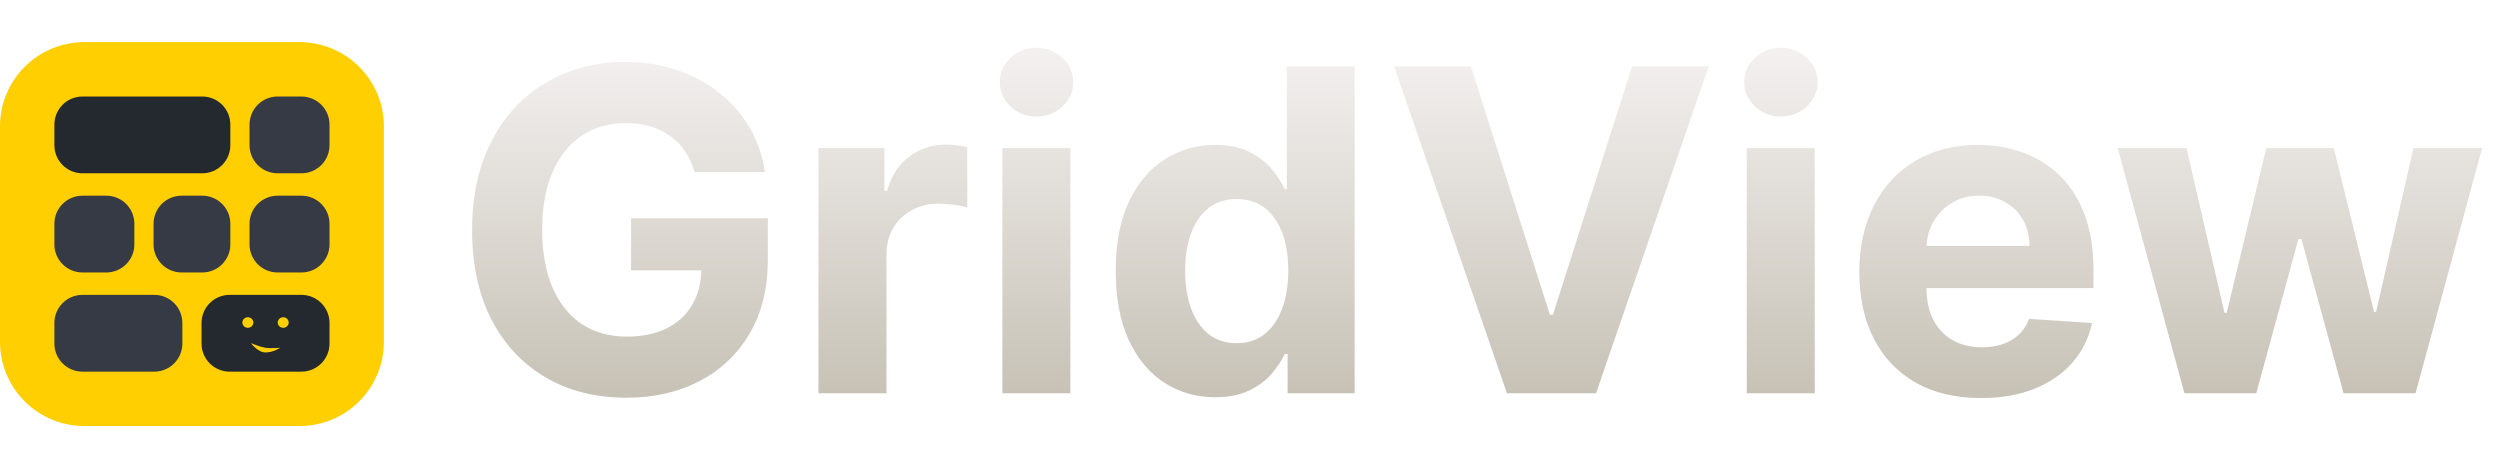
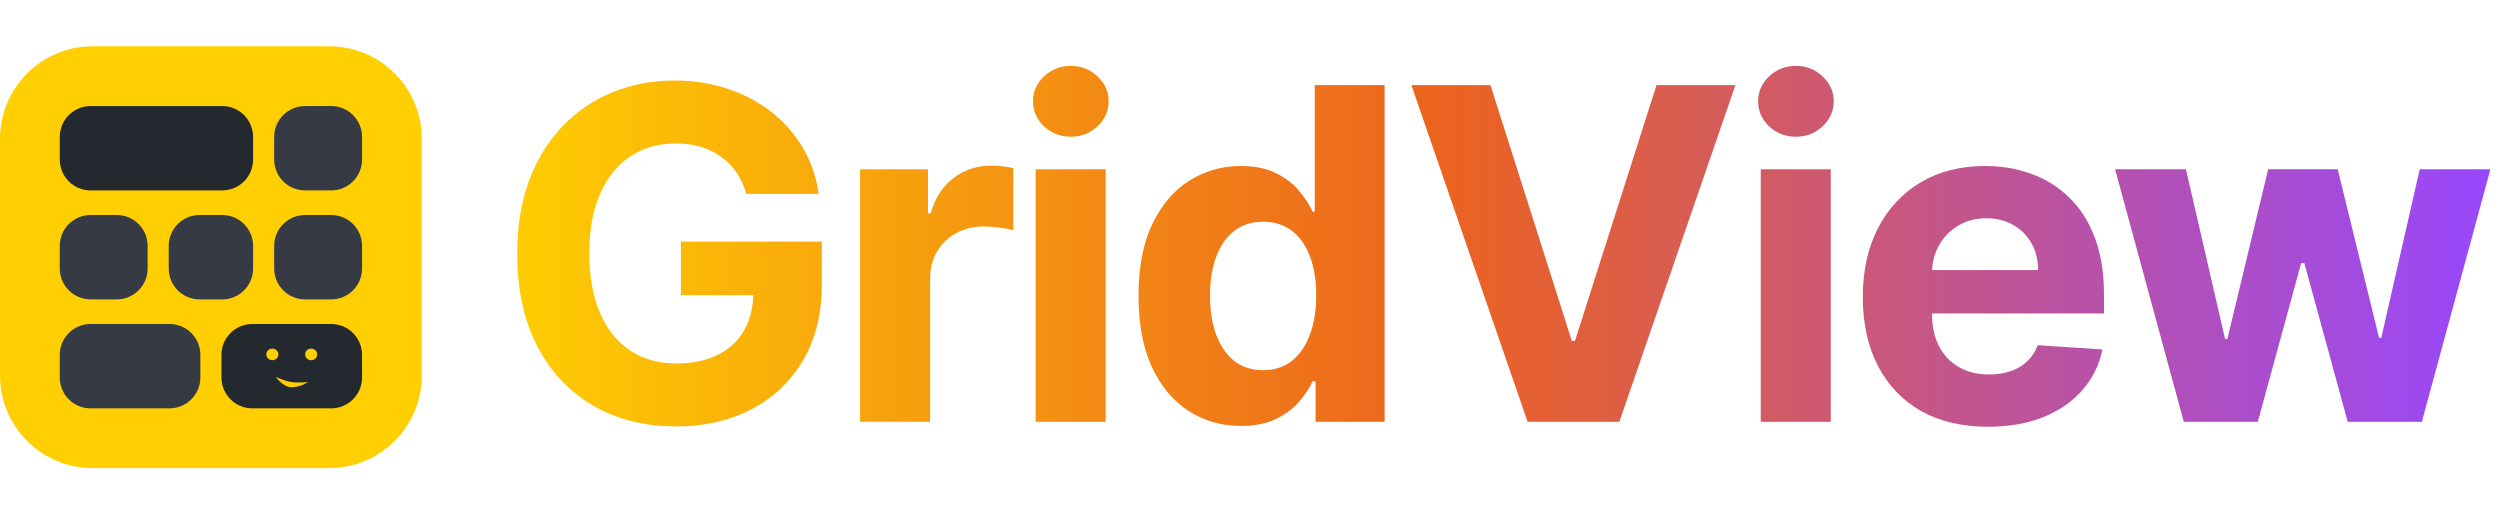
- <svg xmlns="http://www.w3.org/2000/svg" width="267" height="50" viewBox="0 0 267 50" fill="none">
+ <svg xmlns="http://www.w3.org/2000/svg" width="243" height="50" viewBox="0 0 243 50" fill="none">
  <rect y="4.5" width="41" height="41" rx="9" fill="#FFCF01" />
  <rect x="5.808" y="10.308" width="18.792" height="8.2" rx="3" fill="#24292F" />
  <rect x="5.808" y="20.9" width="8.542" height="8.2" rx="3" fill="#353A45" />
  <rect x="26.65" y="10.308" width="8.542" height="8.2" rx="3" fill="#353A45" />
  <rect x="16.4" y="20.9" width="8.2" height="8.2" rx="3" fill="#353A45" />
  <rect x="26.65" y="20.9" width="8.542" height="8.2" rx="3" fill="#353A45" />
  <rect x="5.808" y="31.492" width="13.667" height="8.2" rx="3" fill="#353A45" />
  <rect x="21.525" y="31.492" width="13.667" height="8.2" rx="3" fill="#24292F" />
  <path d="M28.358 37.141C27.707 37.041 26.796 36.639 26.796 36.639C26.796 36.639 27.515 37.642 28.358 37.642C29.201 37.642 29.92 37.141 29.92 37.141C29.92 37.141 28.947 37.231 28.358 37.141Z" fill="#FFCF01" />
  <ellipse cx="30.246" cy="34.447" rx="0.586" ry="0.564" fill="#FFCF01" />
  <ellipse cx="26.471" cy="34.447" rx="0.586" ry="0.564" fill="#FFCF01" />
-   <path d="M74.182 18.375C73.943 17.546 73.608 16.812 73.176 16.176C72.744 15.528 72.216 14.983 71.591 14.54C70.977 14.085 70.273 13.739 69.477 13.5C68.693 13.261 67.824 13.142 66.869 13.142C65.085 13.142 63.517 13.585 62.165 14.472C60.824 15.358 59.778 16.648 59.028 18.341C58.278 20.023 57.903 22.079 57.903 24.511C57.903 26.943 58.273 29.011 59.011 30.716C59.75 32.42 60.795 33.722 62.148 34.619C63.5 35.506 65.097 35.949 66.938 35.949C68.608 35.949 70.034 35.653 71.216 35.062C72.409 34.46 73.318 33.614 73.943 32.523C74.579 31.432 74.898 30.142 74.898 28.653L76.398 28.875H67.398V23.318H82.006V27.716C82.006 30.784 81.358 33.42 80.062 35.625C78.767 37.818 76.983 39.511 74.71 40.705C72.438 41.886 69.835 42.477 66.903 42.477C63.631 42.477 60.756 41.756 58.278 40.312C55.801 38.858 53.869 36.795 52.483 34.125C51.108 31.443 50.42 28.261 50.42 24.579C50.42 21.75 50.83 19.227 51.648 17.011C52.477 14.784 53.636 12.898 55.125 11.352C56.614 9.807 58.347 8.631 60.324 7.824C62.301 7.017 64.443 6.614 66.75 6.614C68.727 6.614 70.568 6.903 72.273 7.483C73.977 8.051 75.489 8.858 76.807 9.903C78.136 10.949 79.222 12.193 80.062 13.636C80.903 15.068 81.443 16.648 81.682 18.375H74.182ZM87.413 42V15.818H94.453V20.386H94.726C95.203 18.761 96.004 17.534 97.129 16.704C98.254 15.864 99.55 15.443 101.016 15.443C101.379 15.443 101.771 15.466 102.192 15.511C102.612 15.557 102.982 15.619 103.3 15.699V22.142C102.959 22.04 102.487 21.949 101.885 21.869C101.283 21.79 100.732 21.75 100.232 21.75C99.163 21.75 98.209 21.983 97.368 22.449C96.538 22.903 95.879 23.54 95.391 24.358C94.913 25.176 94.675 26.119 94.675 27.188V42H87.413ZM107.054 42V15.818H114.315V42H107.054ZM110.702 12.443C109.622 12.443 108.696 12.085 107.923 11.369C107.162 10.642 106.781 9.773 106.781 8.761C106.781 7.761 107.162 6.903 107.923 6.188C108.696 5.46 109.622 5.097 110.702 5.097C111.781 5.097 112.702 5.46 113.463 6.188C114.236 6.903 114.622 7.761 114.622 8.761C114.622 9.773 114.236 10.642 113.463 11.369C112.702 12.085 111.781 12.443 110.702 12.443ZM129.78 42.426C127.791 42.426 125.99 41.915 124.376 40.892C122.774 39.858 121.501 38.341 120.558 36.341C119.626 34.33 119.161 31.864 119.161 28.943C119.161 25.943 119.643 23.449 120.609 21.46C121.575 19.46 122.859 17.966 124.462 16.977C126.075 15.977 127.842 15.477 129.763 15.477C131.229 15.477 132.45 15.727 133.428 16.227C134.416 16.716 135.212 17.329 135.814 18.068C136.428 18.796 136.893 19.511 137.212 20.216H137.433V7.091H144.678V42H137.518V37.807H137.212C136.871 38.534 136.388 39.256 135.763 39.972C135.149 40.676 134.348 41.261 133.359 41.727C132.382 42.193 131.189 42.426 129.78 42.426ZM132.081 36.648C133.251 36.648 134.24 36.33 135.047 35.693C135.865 35.045 136.49 34.142 136.922 32.983C137.365 31.824 137.587 30.466 137.587 28.909C137.587 27.352 137.371 26 136.939 24.852C136.507 23.704 135.882 22.818 135.064 22.193C134.246 21.568 133.251 21.256 132.081 21.256C130.888 21.256 129.882 21.579 129.064 22.227C128.246 22.875 127.626 23.773 127.206 24.921C126.786 26.068 126.575 27.398 126.575 28.909C126.575 30.432 126.786 31.778 127.206 32.949C127.638 34.108 128.257 35.017 129.064 35.676C129.882 36.324 130.888 36.648 132.081 36.648ZM157.091 7.091L165.528 33.614H165.852L174.307 7.091H182.489L170.455 42H160.943L148.892 7.091H157.091ZM186.554 42V15.818H193.815V42H186.554ZM190.202 12.443C189.122 12.443 188.196 12.085 187.423 11.369C186.662 10.642 186.281 9.773 186.281 8.761C186.281 7.761 186.662 6.903 187.423 6.188C188.196 5.46 189.122 5.097 190.202 5.097C191.281 5.097 192.202 5.46 192.963 6.188C193.736 6.903 194.122 7.761 194.122 8.761C194.122 9.773 193.736 10.642 192.963 11.369C192.202 12.085 191.281 12.443 190.202 12.443ZM211.564 42.511C208.871 42.511 206.553 41.966 204.609 40.875C202.678 39.773 201.189 38.216 200.143 36.205C199.098 34.182 198.575 31.79 198.575 29.028C198.575 26.335 199.098 23.972 200.143 21.938C201.189 19.903 202.661 18.318 204.558 17.182C206.467 16.046 208.706 15.477 211.274 15.477C213.001 15.477 214.609 15.756 216.098 16.312C217.598 16.858 218.905 17.682 220.018 18.784C221.143 19.886 222.018 21.273 222.643 22.943C223.268 24.602 223.581 26.546 223.581 28.773V30.767H201.473V26.267H216.746C216.746 25.222 216.518 24.296 216.064 23.489C215.609 22.682 214.979 22.051 214.172 21.597C213.376 21.131 212.45 20.898 211.393 20.898C210.291 20.898 209.314 21.153 208.462 21.665C207.621 22.165 206.962 22.841 206.484 23.693C206.007 24.534 205.763 25.472 205.751 26.506V30.784C205.751 32.08 205.99 33.199 206.467 34.142C206.956 35.085 207.643 35.812 208.53 36.324C209.416 36.835 210.467 37.091 211.683 37.091C212.49 37.091 213.229 36.977 213.899 36.75C214.57 36.523 215.143 36.182 215.621 35.727C216.098 35.273 216.462 34.716 216.712 34.057L223.428 34.5C223.087 36.114 222.388 37.523 221.331 38.727C220.286 39.92 218.933 40.852 217.274 41.523C215.626 42.182 213.723 42.511 211.564 42.511ZM233.297 42L226.172 15.818H233.518L237.575 33.409H237.814L242.041 15.818H249.251L253.547 33.307H253.768L257.757 15.818H265.087L257.979 42H250.291L245.791 25.534H245.467L240.967 42H233.297Z" fill="url(#paint0_linear_4_893)" />
+   <path d="M72.546 18.852C72.322 18.074 72.007 17.387 71.603 16.79C71.198 16.183 70.702 15.671 70.117 15.256C69.541 14.83 68.881 14.505 68.135 14.281C67.4 14.057 66.585 13.946 65.69 13.946C64.017 13.946 62.547 14.361 61.279 15.192C60.022 16.023 59.042 17.232 58.339 18.82C57.636 20.396 57.284 22.325 57.284 24.604C57.284 26.884 57.631 28.823 58.323 30.421C59.016 32.019 59.996 33.239 61.264 34.081C62.531 34.912 64.028 35.327 65.754 35.327C67.32 35.327 68.657 35.05 69.765 34.496C70.883 33.931 71.736 33.138 72.322 32.115C72.918 31.092 73.217 29.883 73.217 28.488L74.623 28.695H66.185V23.486H79.88V27.609C79.88 30.485 79.273 32.957 78.059 35.023C76.844 37.08 75.171 38.667 73.041 39.785C70.91 40.894 68.471 41.447 65.722 41.447C62.654 41.447 59.959 40.771 57.636 39.418C55.314 38.054 53.502 36.121 52.203 33.617C50.914 31.103 50.269 28.12 50.269 24.668C50.269 22.016 50.653 19.651 51.42 17.573C52.197 15.485 53.284 13.717 54.68 12.268C56.075 10.819 57.7 9.716 59.554 8.96C61.407 8.203 63.416 7.825 65.578 7.825C67.432 7.825 69.158 8.097 70.756 8.64C72.354 9.173 73.771 9.929 75.006 10.909C76.253 11.89 77.27 13.056 78.059 14.409C78.847 15.751 79.353 17.232 79.577 18.852H72.546ZM83.6 41V16.454H90.2V20.737H90.456C90.903 19.214 91.654 18.063 92.709 17.285C93.763 16.497 94.978 16.103 96.352 16.103C96.693 16.103 97.061 16.124 97.455 16.167C97.849 16.209 98.195 16.268 98.493 16.343V22.383C98.174 22.287 97.732 22.202 97.167 22.128C96.603 22.053 96.086 22.016 95.617 22.016C94.616 22.016 93.721 22.234 92.932 22.671C92.155 23.097 91.537 23.694 91.079 24.461C90.631 25.228 90.407 26.112 90.407 27.113V41H83.6ZM100.663 41V16.454H107.471V41H100.663ZM104.083 13.29C103.071 13.29 102.203 12.955 101.478 12.284C100.764 11.602 100.407 10.787 100.407 9.839C100.407 8.901 100.764 8.097 101.478 7.426C102.203 6.744 103.071 6.403 104.083 6.403C105.095 6.403 105.958 6.744 106.672 7.426C107.396 8.097 107.758 8.901 107.758 9.839C107.758 10.787 107.396 11.602 106.672 12.284C105.958 12.955 105.095 13.29 104.083 13.29ZM120.619 41.4C118.754 41.4 117.066 40.92 115.553 39.961C114.051 38.992 112.858 37.57 111.973 35.695C111.1 33.809 110.663 31.497 110.663 28.759C110.663 25.947 111.116 23.608 112.021 21.744C112.927 19.869 114.131 18.468 115.633 17.541C117.146 16.604 118.802 16.135 120.603 16.135C121.977 16.135 123.122 16.369 124.038 16.838C124.965 17.296 125.711 17.871 126.276 18.564C126.851 19.246 127.288 19.917 127.586 20.577H127.794V8.273H134.585V41H127.874V37.069H127.586C127.266 37.751 126.814 38.427 126.228 39.098C125.652 39.759 124.901 40.307 123.974 40.744C123.058 41.181 121.94 41.4 120.619 41.4ZM122.776 35.982C123.873 35.982 124.8 35.684 125.556 35.087C126.323 34.48 126.909 33.633 127.314 32.547C127.73 31.46 127.937 30.187 127.937 28.727C127.937 27.268 127.735 26 127.33 24.924C126.925 23.848 126.339 23.017 125.572 22.431C124.805 21.845 123.873 21.552 122.776 21.552C121.657 21.552 120.714 21.856 119.947 22.463C119.18 23.07 118.6 23.912 118.206 24.988C117.811 26.064 117.614 27.31 117.614 28.727C117.614 30.155 117.811 31.417 118.206 32.515C118.61 33.601 119.191 34.453 119.947 35.071C120.714 35.679 121.657 35.982 122.776 35.982ZM144.873 8.273L152.783 33.138H153.087L161.013 8.273H168.683L157.401 41H148.484L137.186 8.273H144.873ZM171.144 41V16.454H177.952V41H171.144ZM174.564 13.29C173.552 13.29 172.684 12.955 171.959 12.284C171.246 11.602 170.889 10.787 170.889 9.839C170.889 8.901 171.246 8.097 171.959 7.426C172.684 6.744 173.552 6.403 174.564 6.403C175.576 6.403 176.439 6.744 177.153 7.426C177.877 8.097 178.24 8.901 178.24 9.839C178.24 10.787 177.877 11.602 177.153 12.284C176.439 12.955 175.576 13.29 174.564 13.29ZM193.241 41.479C190.716 41.479 188.543 40.968 186.721 39.945C184.91 38.912 183.515 37.452 182.534 35.567C181.554 33.67 181.064 31.428 181.064 28.839C181.064 26.314 181.554 24.098 182.534 22.191C183.515 20.284 184.894 18.798 186.673 17.733C188.463 16.668 190.562 16.135 192.97 16.135C194.589 16.135 196.096 16.396 197.492 16.918C198.898 17.429 200.123 18.202 201.167 19.235C202.222 20.268 203.042 21.568 203.628 23.134C204.214 24.69 204.507 26.511 204.507 28.599V30.469H183.781V26.25H198.099C198.099 25.27 197.886 24.402 197.46 23.646C197.034 22.889 196.443 22.298 195.686 21.872C194.94 21.435 194.072 21.217 193.081 21.217C192.048 21.217 191.132 21.456 190.333 21.936C189.544 22.404 188.927 23.038 188.479 23.837C188.032 24.626 187.803 25.505 187.792 26.474V30.485C187.792 31.7 188.016 32.749 188.463 33.633C188.921 34.517 189.566 35.199 190.397 35.679C191.228 36.158 192.213 36.398 193.353 36.398C194.109 36.398 194.802 36.291 195.43 36.078C196.059 35.865 196.597 35.545 197.044 35.119C197.492 34.693 197.833 34.171 198.067 33.553L204.363 33.969C204.044 35.481 203.389 36.803 202.398 37.932C201.418 39.05 200.15 39.924 198.595 40.553C197.05 41.17 195.265 41.479 193.241 41.479ZM212.266 41L205.586 16.454H212.474L216.277 32.946H216.501L220.464 16.454H227.223L231.25 32.85H231.458L235.197 16.454H242.069L235.405 41H228.198L223.979 25.563H223.676L219.457 41H212.266Z" fill="url(#paint0_linear_4_893)" />
  <defs>
-     <linearGradient id="paint0_linear_4_893" x1="157.5" y1="-4" x2="157.5" y2="54" gradientUnits="userSpaceOnUse">
-       <stop stop-color="#FFFCFF" />
-       <stop offset="1" stop-color="#B9B3A3" />
+     <linearGradient id="paint0_linear_4_893" x1="243" y1="25" x2="48" y2="25" gradientUnits="userSpaceOnUse">
+       <stop stop-color="#9747FF" />
+       <stop offset="0.53" stop-color="#EC631E" />
+       <stop offset="1" stop-color="#FFCF01" />
    </linearGradient>
  </defs>
</svg>
